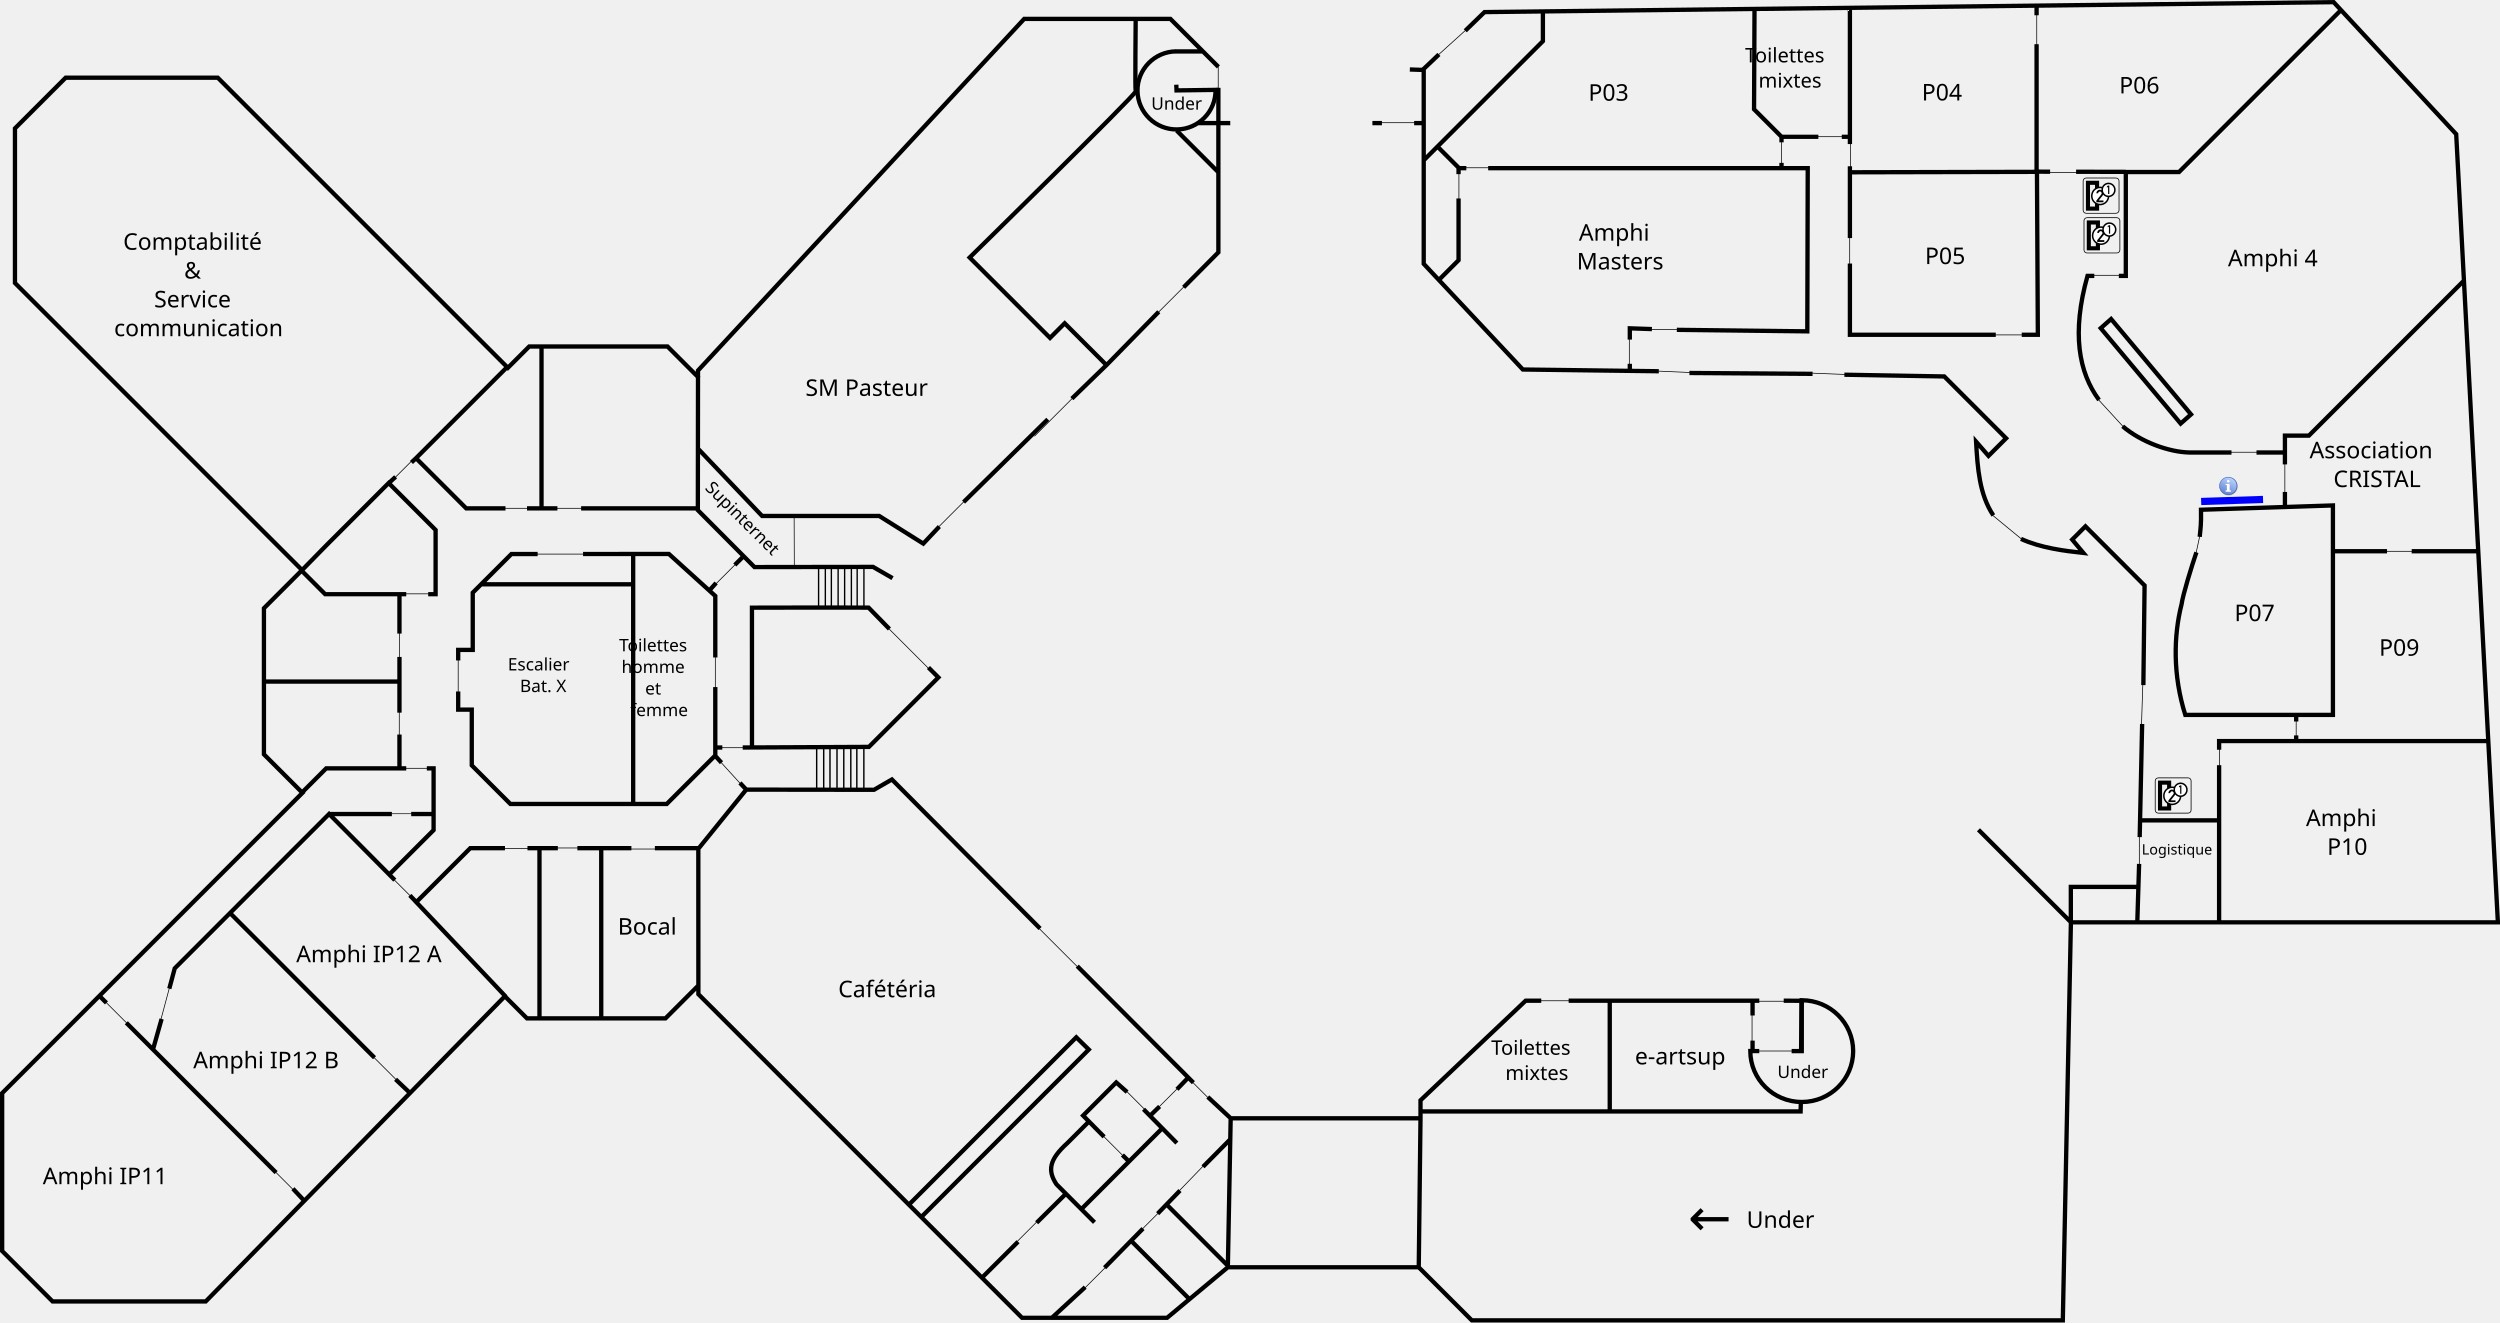
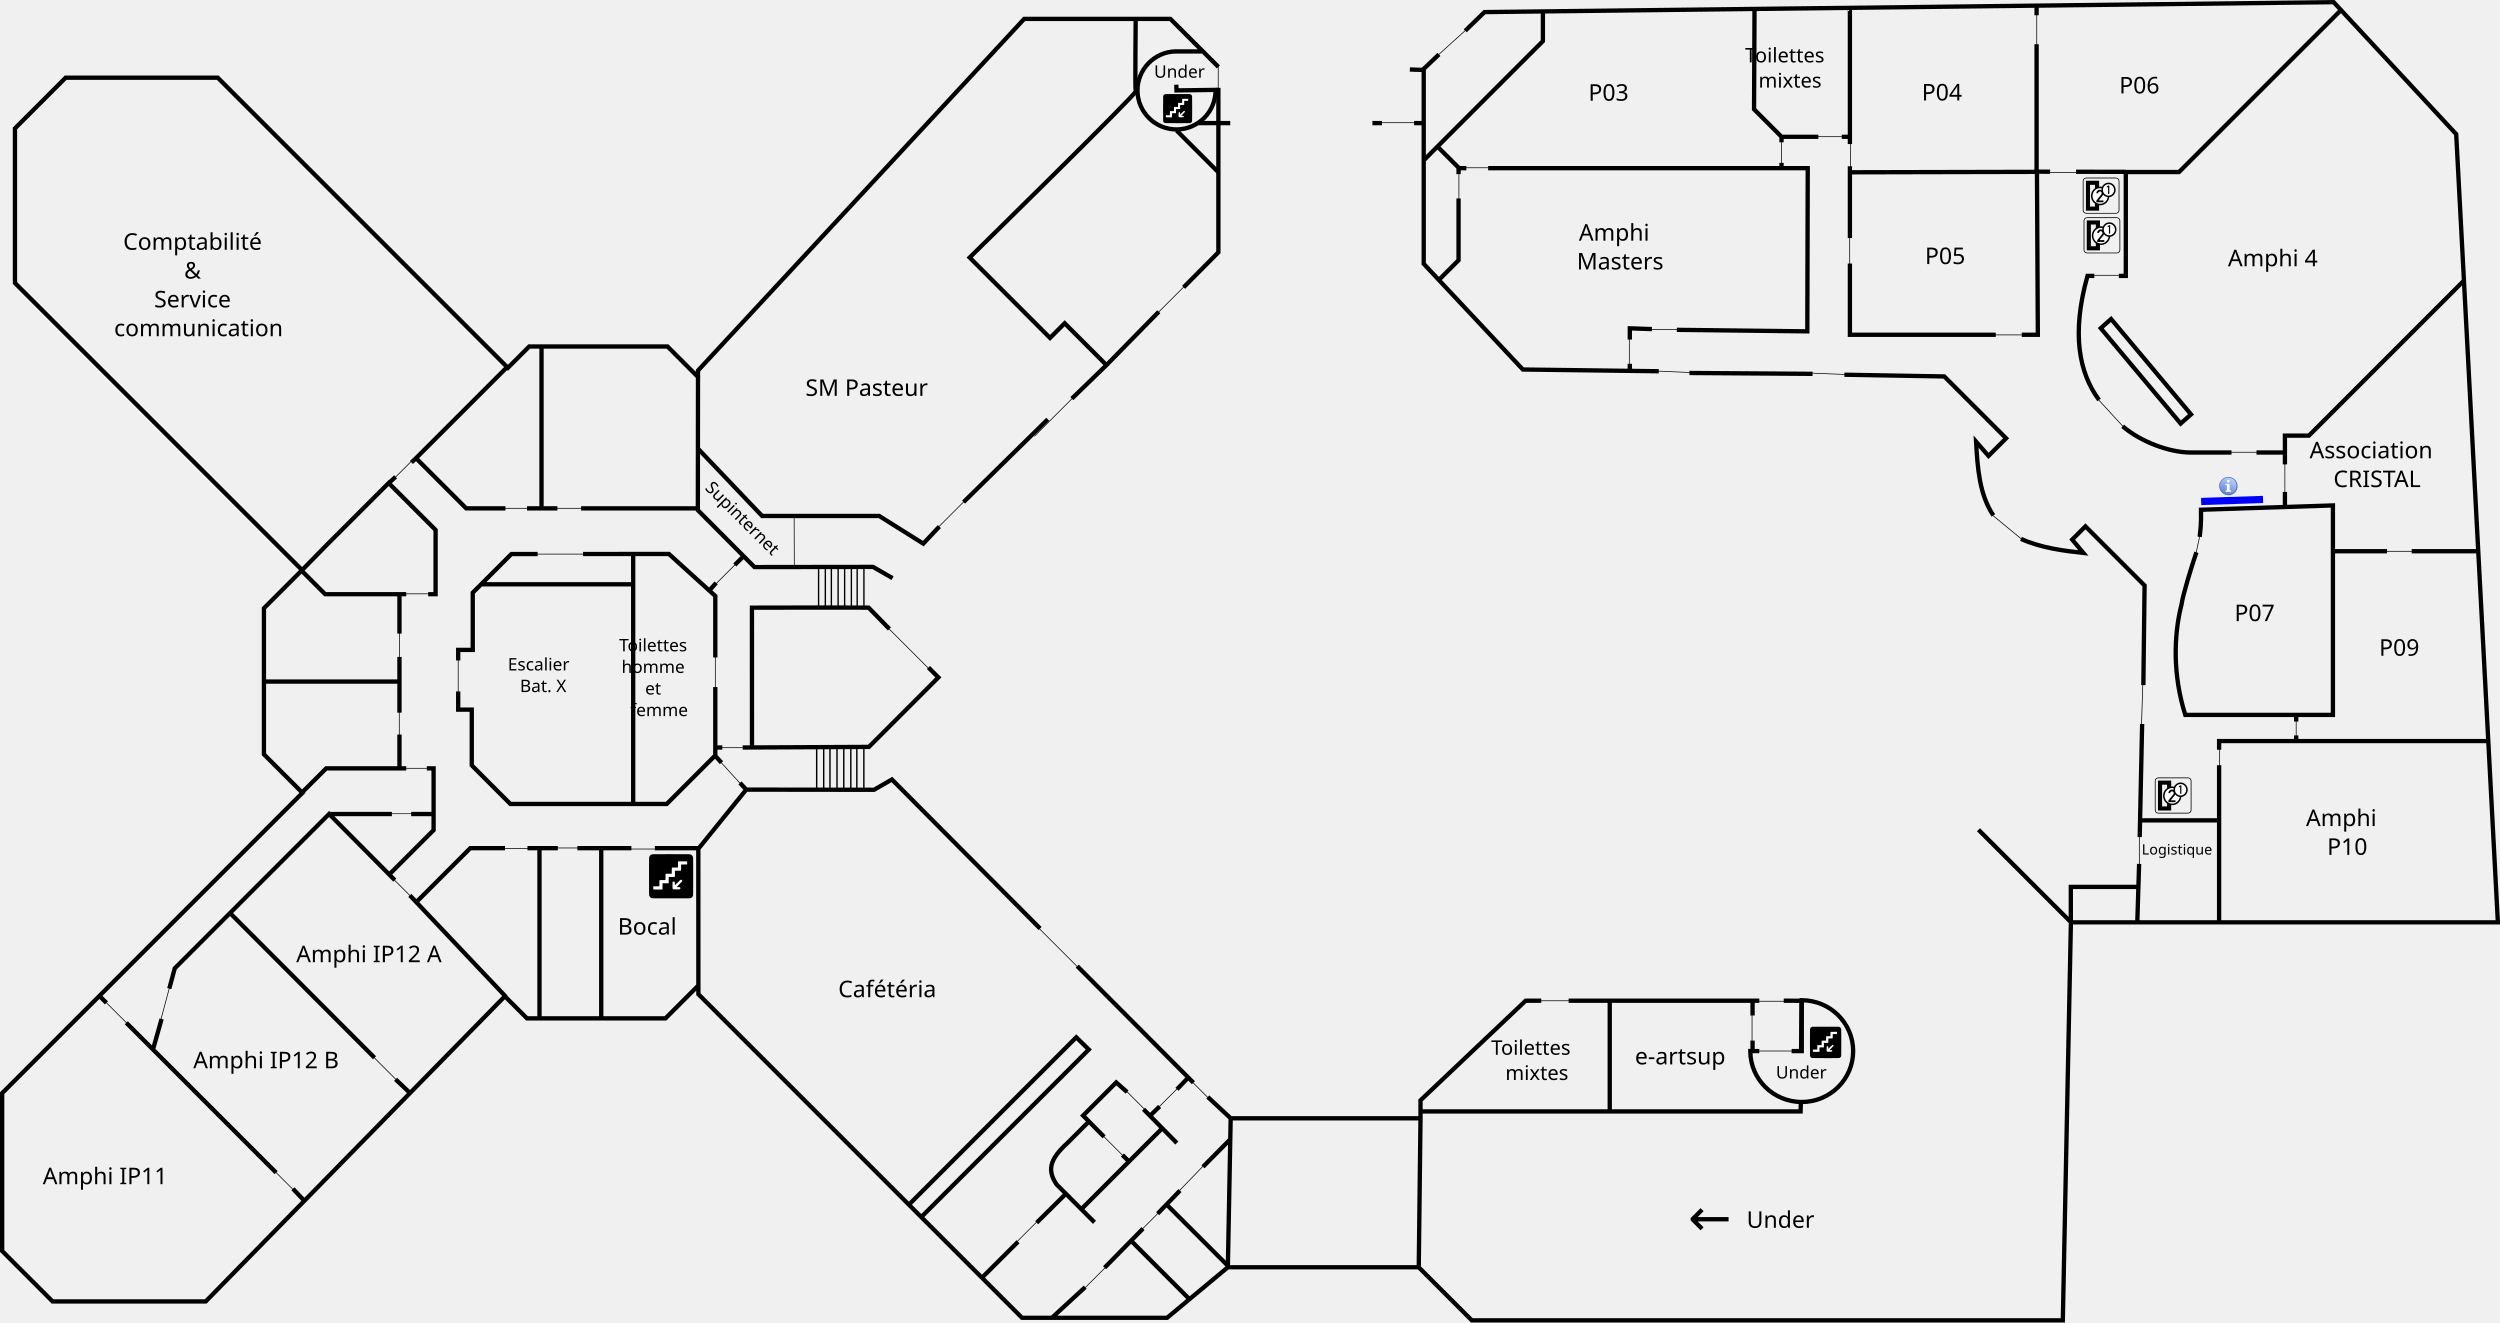
<svg xmlns="http://www.w3.org/2000/svg" xmlns:ns1="http://www.openswatchbook.org/uri/2009/osb" width="100%" height="100%" viewBox="0 0 3472.4 1836.9" id="svg2" version="1.1">
  <defs id="defs4">
    <linearGradient id="linearGradient4227" ns1:paint="solid">
      <stop style="stop-color:#000000;stop-opacity:1;" offset="0" id="stop4229" />
    </linearGradient>
    <radialGradient id="shadowGradient-00" cx="32.5" cy="29.5" fx="32.5" fy="29.5" r="26.5" gradientUnits="userSpaceOnUse">
      <stop id="stop4534-18" stop-color="#C0C0C0" offset="0.0" />
      <stop id="stop4536-32" stop-color="#C0C0C0" offset="0.88" />
      <stop id="stop4538-3" stop-opacity="0.0" stop-color="#C0C0C0" offset="1.0" />
    </radialGradient>
    <linearGradient y2="51.987" x2="22.014" y1="7.013" x1="42.986" gradientUnits="userSpaceOnUse" id="fieldGradient-6">
      <stop id="stop4524-4" stop-color="#BCD6FE" offset="0.0" />
      <stop id="stop4526-88" stop-color="#6787D3" offset="1.0" />
    </linearGradient>
    <linearGradient y2="16.249" x2="9.547" y1="42.753" x1="55.454" gradientUnits="userSpaceOnUse" id="edgeGradient-8">
      <stop id="stop4529-3" stop-color="#3057A7" offset="0.0" />
      <stop id="stop4531-5" stop-color="#5A7AC6" offset="1.0" />
    </linearGradient>
  </defs>
  <g id="layer1" transform="translate(930.3941,1196.475)">
    <g id="g4205" transform="matrix(0,-1,1,0,1083.832,527.825)">
      <g id="g4210" />
    </g>
    <path style="fill:none;stroke:#000000;stroke-width:6;stroke-miterlimit:4" d="m 1558.13,263.447 14.021,0.041 0,-70.666 c 39.448,0 71.426,31.638 71.426,70.666 0,39.028 -31.979,70.666 -71.426,70.666 -39.448,0 -71.426,-31.638 -71.426,-70.666 0,-0.027 0,-0.054 0,-0.082 l 12.434,0.02" id="path4225" />
    <path style="fill:none;stroke:#000000;stroke-width:6;stroke-linecap:butt;stroke-linejoin:miter;stroke-miterlimit:4;stroke-opacity:1;stroke-dasharray:none" d="m 1503.839,263.165 0,-14.265 m 0,-34.897 0,-20.034" id="path4233" />
    <path style="fill:none;stroke:#000000;stroke-width:6;stroke-miterlimit:4" d="m 703.411,-1078.829 0.336,7.932 54.209,-0.736 c 0.406,29.939 -23.534,54.538 -53.473,54.945 -29.939,0.406 -54.538,-23.534 -54.945,-53.473 -0.406,-29.939 23.534,-54.538 53.473,-54.945 0.021,-3e-4 0.042,-6e-4 0.063,-9e-4" id="path4281" />
    <g id="g4346" transform="matrix(0,-1,1,0,1083.832,527.825)" />
    <path style="fill:none;stroke:#000000;stroke-width:6;stroke-linecap:butt;stroke-linejoin:miter;stroke-miterlimit:4;stroke-opacity:1;stroke-dasharray:none" d="m 2258.917,-165.602 0,-9.44 m 0,-19.301 0,-9.019" id="path4350" />
    <path style="fill:none;stroke:#000000;stroke-width:6;stroke-linecap:butt;stroke-linejoin:miter;stroke-miterlimit:4;stroke-opacity:1;stroke-dasharray:none" d="m 1047.54,-1099.291 -19.718,-0.681" id="path4471" />
    <path style="fill:none;stroke:#000000;stroke-width:6;stroke-linecap:butt;stroke-linejoin:miter;stroke-miterlimit:4;stroke-opacity:1;stroke-dasharray:none" d="m 72.881,-158.217 -11.545,0" id="path4475" />
    <path style="fill:none;stroke:#000000;stroke-width:1px;stroke-linecap:butt;stroke-linejoin:miter;stroke-opacity:1" d="m 1592.177,-1006.615 37.714,0" id="path3807" />
    <path style="fill:none;stroke:#000000;stroke-width:1px;stroke-linecap:butt;stroke-linejoin:miter;stroke-opacity:1" d="m 2166.514,-568.344 40.672,0" id="path3821" />
    <text xml:space="preserve" style="font-size:32px;font-style:normal;font-weight:normal;line-height:125%;letter-spacing:0px;word-spacing:0px;fill:#000000;fill-opacity:1;stroke:none;font-family:Sans" x="233.854" y="188.642" id="text3847">
      <tspan id="tspan3849" x="233.854" y="188.642">Cafétéria</tspan>
    </text>
    <text xml:space="preserve" style="font-size:32px;font-style:normal;font-weight:normal;line-height:125%;letter-spacing:0px;word-spacing:0px;fill:#000000;fill-opacity:1;stroke:none;font-family:Sans" x="1340.767" y="-862.241" id="text3851">
      <tspan id="tspan3853" x="1340.767" y="-862.241" style="text-align:center;text-anchor:middle">Amphi</tspan>
      <tspan x="1340.767" y="-822.241" id="tspan3855" style="text-align:center;text-anchor:middle">Masters</tspan>
    </text>
    <text xml:space="preserve" style="font-size:32px;font-style:normal;font-weight:normal;line-height:125%;letter-spacing:0px;word-spacing:0px;fill:#000000;fill-opacity:1;stroke:none;font-family:Sans" x="1275.866" y="-1056.584" id="text3857">
      <tspan id="tspan3859" x="1275.866" y="-1056.584">P03</tspan>
    </text>
    <text xml:space="preserve" style="font-size:32px;font-style:normal;font-weight:normal;line-height:125%;letter-spacing:0px;word-spacing:0px;fill:#000000;fill-opacity:1;stroke:none;font-family:Sans" x="1738.896" y="-1056.967" id="text3861">
      <tspan id="tspan3863" x="1738.896" y="-1056.967">P04</tspan>
    </text>
    <text xml:space="preserve" style="font-size:32px;font-style:normal;font-weight:normal;line-height:125%;letter-spacing:0px;word-spacing:0px;fill:#000000;fill-opacity:1;stroke:none;font-family:Sans" x="1743.34" y="-829.69" id="text3865">
      <tspan id="tspan3867" x="1743.34" y="-829.69">P05</tspan>
    </text>
    <text xml:space="preserve" style="font-size:32px;font-style:normal;font-weight:normal;line-height:125%;letter-spacing:0px;word-spacing:0px;fill:#000000;fill-opacity:1;stroke:none;font-family:Sans" x="2013.109" y="-1066.717" id="text3869">
      <tspan id="tspan3871" x="2013.109" y="-1066.717">P06</tspan>
    </text>
    <text xml:space="preserve" style="font-size:32px;font-style:normal;font-weight:normal;line-height:125%;letter-spacing:0px;word-spacing:0px;fill:#000000;fill-opacity:1;stroke:none;font-family:Sans" x="2173.198" y="-333.771" id="text3873">
      <tspan id="tspan3875" x="2173.198" y="-333.771">P07</tspan>
    </text>
    <text xml:space="preserve" style="font-size:32px;font-style:normal;font-weight:normal;line-height:125%;letter-spacing:0px;word-spacing:0px;fill:#000000;fill-opacity:1;stroke:none;font-family:Sans" x="2374.097" y="-285.7" id="text3877">
      <tspan id="tspan3879" x="2374.097" y="-285.7">P09</tspan>
    </text>
    <text xml:space="preserve" style="font-size:32px;font-style:normal;font-weight:normal;line-height:125%;letter-spacing:0px;word-spacing:0px;fill:#000000;fill-opacity:1;stroke:none;font-family:Sans" x="2350.717" y="-49.143" id="text3881">
      <tspan id="tspan3883" x="2350.717" y="-49.143" style="text-align:center;text-anchor:middle">Amphi</tspan>
      <tspan x="2350.717" y="-9.143" id="tspan3885" style="text-align:center;text-anchor:middle">P10</tspan>
    </text>
    <text xml:space="preserve" style="font-size:32px;font-style:normal;font-weight:normal;line-height:125%;letter-spacing:0px;word-spacing:0px;fill:#000000;fill-opacity:1;stroke:none;font-family:Sans" x="2392.09" y="-559.924" id="text3887">
      <tspan id="tspan3889" x="2392.09" y="-559.924" style="text-align:center;text-anchor:middle">Association</tspan>
      <tspan x="2392.09" y="-519.924" id="tspan3891" style="text-align:center;text-anchor:middle">CRISTAL</tspan>
    </text>
    <text xml:space="preserve" style="font-size:28px;font-style:normal;font-weight:normal;line-height:125%;letter-spacing:0px;word-spacing:0px;fill:#000000;fill-opacity:1;stroke:none;font-family:Sans" x="1574.088" y="-1109.82" id="text3893">
      <tspan id="tspan3895" x="1574.088" y="-1109.82" style="font-size:28px;text-align:center;text-anchor:middle">Toilettes</tspan>
      <tspan x="1574.088" y="-1074.82" id="tspan3897" style="font-size:28px;text-align:center;text-anchor:middle">mixtes</tspan>
    </text>
    <text xml:space="preserve" style="font-size:32px;font-style:normal;font-weight:normal;line-height:125%;letter-spacing:0px;word-spacing:0px;fill:#000000;fill-opacity:1;stroke:none;font-family:Sans" x="1225.049" y="268.587" id="text3899">
      <tspan id="tspan3901" x="1225.049" y="268.587" style="font-size:28px;text-align:center;text-anchor:middle">Toilettes</tspan>
      <tspan x="1225.049" y="303.587" id="tspan3903" style="font-size:28px;text-align:center;text-anchor:middle">mixtes</tspan>
    </text>
    <text xml:space="preserve" style="font-size:32px;font-style:normal;font-weight:normal;line-height:125%;letter-spacing:0px;word-spacing:0px;fill:#000000;fill-opacity:1;stroke:none;font-family:Sans" x="5.902" y="-291.802" id="text3899-1">
      <tspan id="tspan3901-1" x="5.902" y="-291.802" style="font-size:24px;text-align:center;text-anchor:middle">Toilettes</tspan>
      <tspan x="5.902" y="-261.802" id="tspan3903-8" style="font-size:24px;text-align:center;text-anchor:middle">homme</tspan>
      <tspan x="5.902" y="-231.802" style="font-size:24px;text-align:center;text-anchor:middle" id="tspan3152">et</tspan>
      <tspan x="5.902" y="-201.802" style="font-size:24px;text-align:center;text-anchor:middle" id="tspan3154">femme</tspan>
    </text>
    <g id="g3933" style="stroke-width:2;stroke-miterlimit:4;stroke-dasharray:none" transform="matrix(0,-1,1,0,1083.832,527.825)" />
    <g id="g3992" transform="matrix(0,-1,1,0,1075.832,527.825)">
      <rect y="-871.902" x="627.477" height="9.761" width="59.262" id="rect3936" style="fill:none;stroke:#000000;stroke-width:2;stroke-miterlimit:4;stroke-dasharray:none" />
      <rect y="-853.426" x="627.477" height="9.761" width="59.262" id="rect3936-5" style="fill:none;stroke:#000000;stroke-width:2;stroke-miterlimit:4;stroke-dasharray:none" />
      <rect y="-834.253" x="626.78" height="9.761" width="59.262" id="rect3936-5-8" style="fill:none;stroke:#000000;stroke-width:2;stroke-miterlimit:4;stroke-dasharray:none" />
      <rect y="-816.126" x="626.432" height="9.761" width="59.262" id="rect3936-5-8-8" style="fill:none;stroke:#000000;stroke-width:2;stroke-miterlimit:4;stroke-dasharray:none" />
    </g>
    <g transform="matrix(0,-0.9608364,0.9608364,0,1044.343,249.4684)" id="g3992-6">
      <rect y="-871.902" x="627.477" height="9.761" width="59.262" id="rect3936-7" style="fill:none;stroke:#000000;stroke-width:2;stroke-miterlimit:4;stroke-dasharray:none" />
      <rect y="-853.426" x="627.477" height="9.761" width="59.262" id="rect3936-5-4" style="fill:none;stroke:#000000;stroke-width:2;stroke-miterlimit:4;stroke-dasharray:none" />
      <rect y="-834.253" x="626.78" height="9.761" width="59.262" id="rect3936-5-8-5" style="fill:none;stroke:#000000;stroke-width:2;stroke-miterlimit:4;stroke-dasharray:none" />
      <rect y="-816.126" x="626.432" height="9.761" width="59.262" id="rect3936-5-8-8-7" style="fill:none;stroke:#000000;stroke-width:2;stroke-miterlimit:4;stroke-dasharray:none" />
    </g>
    <text xml:space="preserve" style="font-size:32px;font-style:normal;font-weight:normal;line-height:125%;letter-spacing:0px;word-spacing:0px;fill:#000000;fill-opacity:1;stroke:none;font-family:Sans" x="2164.128" y="-826.685" id="text4036">
      <tspan id="tspan4038" x="2164.128" y="-826.685">Amphi 4</tspan>
    </text>
    <text xml:space="preserve" style="font-size:32px;font-style:normal;font-weight:normal;line-height:125%;letter-spacing:0px;word-spacing:0px;fill:#000000;fill-opacity:1;stroke:none;font-family:Sans" x="188.298" y="-646.591" id="text4040">
      <tspan id="tspan4042" x="188.298" y="-646.591">SM Pasteur</tspan>
    </text>
    <text xml:space="preserve" style="font-size:24px;font-style:normal;font-weight:normal;line-height:125%;letter-spacing:0px;word-spacing:0px;fill:#000000;fill-opacity:1;stroke:none;font-family:Sans" x="-331.233" y="-400.81" id="text4044" transform="matrix(0.7089485,0.7052602,-0.7052602,0.7089485,0,0)">
      <tspan id="tspan4046" x="-331.233" y="-400.81">Supinternet</tspan>
    </text>
    <text xml:space="preserve" style="font-size:32px;font-style:normal;font-weight:normal;line-height:125%;letter-spacing:0px;word-spacing:0px;fill:#000000;fill-opacity:1;stroke:none;font-family:Sans" x="1340.41" y="281.906" id="text4048">
      <tspan id="tspan4050" x="1340.41" y="281.906">e-artsup</tspan>
    </text>
    <g style="font-size:32px;font-style:normal;font-weight:normal;line-height:125%;letter-spacing:0px;word-spacing:0px;fill:#000000;fill-opacity:1;stroke:none;font-family:Sans" id="text4052" transform="matrix(0,-1,1,0,1083.832,527.825)" />
    <text xml:space="preserve" style="font-size:24px;font-style:normal;font-weight:normal;line-height:125%;letter-spacing:0px;word-spacing:0px;fill:#000000;fill-opacity:1;stroke:none;font-family:Sans" x="2044.363" y="-9.52" id="text4056">
      <tspan id="tspan4058" x="2044.363" y="-9.52" style="font-size:20px">Logistique</tspan>
    </text>
    <g id="layer1-5" transform="matrix(0.1065084,0,0,0.1065084,2061.074,-118.3103)">
      <rect rx="41.278" ry="38.939" y="21.021" x="19.202" height="460.303" width="467.824" id="rect2398" style="fill:none;stroke:#000000;stroke-width:10;stroke-miterlimit:4;stroke-opacity:1;stroke-dasharray:none" />
      <rect ry="0" rx="59.333" y="83.53" x="82.026" height="336.723" width="118.666" id="rect3170" style="fill:none;stroke:#000000;stroke-width:53.449;stroke-miterlimit:4;stroke-opacity:1;stroke-dasharray:none" />
      <path transform="matrix(2.202362,0,0,2.227341,-732.1924,-563.6541)" d="m 491.748,367.683 c 0,27.753 -22.298,50.252 -49.803,50.252 -27.505,0 -49.803,-22.498 -49.803,-50.252 0,-27.753 22.298,-50.252 49.803,-50.252 27.505,0 49.803,22.498 49.803,50.252 z" id="path3172" style="fill:#ffffff;fill-opacity:1;fill-rule:nonzero;stroke:#000000;stroke-width:9.03;stroke-miterlimit:4;stroke-opacity:1;stroke-dasharray:none" />
      <path id="text2388" d="m 191.226,337.432 0,-21.853 63.551,-79.495 c 2.453,-3.122 4.051,-5.983 4.794,-8.585 0.743,-2.601 1.115,-5.129 1.115,-7.582 -8e-5,-5.649 -2.007,-10.908 -6.021,-15.776 -4.014,-4.868 -9.477,-7.303 -16.39,-7.303 -6.318,1.4e-4 -11.725,2.1 -16.222,6.299 -4.497,4.2 -7.006,9.942 -7.526,17.226 l -23.302,0 c 0.074,-13.156 4.571,-24.25 13.491,-33.281 8.919,-9.031 19.511,-13.546 31.776,-13.546 13.528,1.7e-4 24.807,4.553 33.838,13.658 9.031,9.105 13.546,20.088 13.546,32.946 -10e-5,11.001 -3.233,20.515 -9.7,28.542 l -52.29,65.558 61.99,0 0,23.191 -92.651,0 z" style="font-size:228.338px;font-style:normal;font-variant:normal;font-weight:normal;font-stretch:normal;fill:#000000;fill-opacity:1;stroke:none;font-family:DIN 1451 Mittelschrift;-inkscape-font-specification:DIN 1451 Mittelschrift" />
      <path transform="matrix(1.359464,0,0,1.378738,-241.5892,-351.107)" d="m 496.235,382.49 c 0,33.948 -27.32,61.469 -61.02,61.469 -33.7,0 -61.02,-27.52 -61.02,-61.469 0,-33.948 27.32,-61.469 61.02,-61.469 33.7,0 61.02,27.52 61.02,61.469 z" id="path3176" style="fill:#ffffff;fill-opacity:1;fill-rule:nonzero;stroke:#000000;stroke-width:14.608;stroke-miterlimit:4;stroke-opacity:1;stroke-dasharray:none" />
      <path id="text2392" d="m 344.371,229.389 0,-93.365 -15.674,11.454 0,-16.729 15.674,-11.379 15.825,0 0,110.019 -15.825,0 z" style="font-size:154.327px;font-style:normal;font-variant:normal;font-weight:normal;font-stretch:normal;fill:#000000;fill-opacity:1;stroke:none;font-family:DIN 1451 Mittelschrift;-inkscape-font-specification:DIN 1451 Mittelschrift" />
    </g>
    <g id="layer1-5-9" transform="matrix(0.1065084,0,0,0.1065084,1960.977,-951.4782)">
      <rect rx="41.278" ry="38.939" y="21.021" x="19.202" height="460.303" width="467.824" id="rect2398-5" style="fill:none;stroke:#000000;stroke-width:10;stroke-miterlimit:4;stroke-opacity:1;stroke-dasharray:none" />
      <rect ry="0" rx="59.333" y="83.53" x="82.026" height="336.723" width="118.666" id="rect3170-4" style="fill:none;stroke:#000000;stroke-width:53.449;stroke-miterlimit:4;stroke-opacity:1;stroke-dasharray:none" />
      <path transform="matrix(2.202362,0,0,2.227341,-732.1924,-563.6541)" d="m 491.748,367.683 c 0,27.753 -22.298,50.252 -49.803,50.252 -27.505,0 -49.803,-22.498 -49.803,-50.252 0,-27.753 22.298,-50.252 49.803,-50.252 27.505,0 49.803,22.498 49.803,50.252 z" id="path3172-5" style="fill:#ffffff;fill-opacity:1;fill-rule:nonzero;stroke:#000000;stroke-width:9.03;stroke-miterlimit:4;stroke-opacity:1;stroke-dasharray:none" />
      <path id="text2388-3" d="m 191.226,337.432 0,-21.853 63.551,-79.495 c 2.453,-3.122 4.051,-5.983 4.794,-8.585 0.743,-2.601 1.115,-5.129 1.115,-7.582 -8e-5,-5.649 -2.007,-10.908 -6.021,-15.776 -4.014,-4.868 -9.477,-7.303 -16.39,-7.303 -6.318,1.4e-4 -11.725,2.1 -16.222,6.299 -4.497,4.2 -7.006,9.942 -7.526,17.226 l -23.302,0 c 0.074,-13.156 4.571,-24.25 13.491,-33.281 8.919,-9.031 19.511,-13.546 31.776,-13.546 13.528,1.7e-4 24.807,4.553 33.838,13.658 9.031,9.105 13.546,20.088 13.546,32.946 -10e-5,11.001 -3.233,20.515 -9.7,28.542 l -52.29,65.558 61.99,0 0,23.191 -92.651,0 z" style="font-size:228.338px;font-style:normal;font-variant:normal;font-weight:normal;font-stretch:normal;fill:#000000;fill-opacity:1;stroke:none;font-family:DIN 1451 Mittelschrift;-inkscape-font-specification:DIN 1451 Mittelschrift" />
      <path transform="matrix(1.359464,0,0,1.378738,-241.5892,-351.107)" d="m 496.235,382.49 c 0,33.948 -27.32,61.469 -61.02,61.469 -33.7,0 -61.02,-27.52 -61.02,-61.469 0,-33.948 27.32,-61.469 61.02,-61.469 33.7,0 61.02,27.52 61.02,61.469 z" id="path3176-0" style="fill:#ffffff;fill-opacity:1;fill-rule:nonzero;stroke:#000000;stroke-width:14.608;stroke-miterlimit:4;stroke-opacity:1;stroke-dasharray:none" />
      <path id="text2392-4" d="m 344.371,229.389 0,-93.365 -15.674,11.454 0,-16.729 15.674,-11.379 15.825,0 0,110.019 -15.825,0 z" style="font-size:154.327px;font-style:normal;font-variant:normal;font-weight:normal;font-stretch:normal;fill:#000000;fill-opacity:1;stroke:none;font-family:DIN 1451 Mittelschrift;-inkscape-font-specification:DIN 1451 Mittelschrift" />
    </g>
    <path id="path3613" style="font-size:32px;font-style:normal;font-weight:normal;text-align:center;line-height:125%;letter-spacing:0px;word-spacing:0px;text-anchor:middle;fill:#000000;fill-opacity:1;stroke:none;display:inline;font-family:Sans" d="m 1417.807,498.586 0,-3.164 13.816,-13.816 4.219,4.219 -8.191,8.191 42.855,0 0,5.976 -42.855,0 8.191,8.191 -4.219,4.219 -13.816,-13.816" />
    <path style="fill:#0000ff;stroke:#0000ff;stroke-width:10;stroke-linecap:butt;stroke-linejoin:miter;stroke-miterlimit:4;stroke-opacity:1;stroke-dasharray:none" d="m 2126.933,-499.926 85.955,-2.843" id="path4193" />
    <g style="display:inline" id="g4561-9" transform="matrix(0.4706153,0,0,0.4706153,2150,-536.0707)">
      <circle transform="matrix(1.0648,0,0,1.064822,-2.1,1.0864)" cx="32.5" cy="29.5" r="26.5" id="shadow-6" style="fill:url(#shadowGradient-00)" d="M 59,29.5 C 59,44.136 47.136,56 32.5,56 17.864,56 6,44.136 6,29.5 6,14.864 17.864,3 32.5,3 47.136,3 59,14.864 59,29.5 z" />
      <circle cy="31" cx="31" r="25.8" id="field-1" style="fill:url(#fieldGradient-6);stroke:url(#edgeGradient-8);stroke-width:2" d="M 56.8,31 C 56.8,45.249 45.249,56.8 31,56.8 16.751,56.8 5.2,45.249 5.2,31 5.2,16.751 16.751,5.2 31,5.2 45.249,5.2 56.8,16.751 56.8,31 z" />
      <g id="info-30" style="fill:#ffffff">
        <polygon id="polygon4543-4" points="23,48 23,44 27,44 27,28 23,28 23,25 23,25 35,25 35,44 39,44 39,48 " />
        <circle id="circle4545-8" cy="17" cx="31" r="4" d="m 35,17 c 0,2.209 -1.791,4 -4,4 -2.209,0 -4,-1.791 -4,-4 0,-2.209 1.791,-4 4,-4 2.209,0 4,1.791 4,4 z" />
      </g>
    </g>
    <text xml:space="preserve" style="font-size:32px;font-style:normal;font-weight:normal;line-height:125%;letter-spacing:0px;word-spacing:0px;fill:#000000;fill-opacity:1;stroke:none;font-family:Sans" x="-72.292" y="101.664" id="text3847-2">
      <tspan id="tspan3849-6" x="-72.292" y="101.664">Bocal</tspan>
    </text>
    <text xml:space="preserve" style="font-size:32px;font-style:normal;font-weight:normal;line-height:125%;letter-spacing:0px;word-spacing:0px;fill:#000000;fill-opacity:1;stroke:none;font-family:Sans" x="-870.996" y="448.345" id="text3847-3">
      <tspan id="tspan3849-7" x="-870.996" y="448.345">Amphi IP11</tspan>
    </text>
    <text xml:space="preserve" style="font-size:32px;font-style:normal;font-weight:normal;line-height:125%;letter-spacing:0px;word-spacing:0px;fill:#000000;fill-opacity:1;stroke:none;font-family:Sans" x="-662.005" y="287.315" id="text3847-8">
      <tspan id="tspan3849-65" x="-662.005" y="287.315">Amphi IP12 B</tspan>
    </text>
    <text xml:space="preserve" style="font-size:32px;font-style:normal;font-weight:normal;line-height:125%;letter-spacing:0px;word-spacing:0px;fill:#000000;fill-opacity:1;stroke:none;font-family:Sans" x="-633.845" y="-849.544" id="text3847-9">
      <tspan id="tspan3849-61" x="-633.845" y="-849.544" style="text-align:center;text-anchor:middle">Comptabilité</tspan>
      <tspan x="-633.845" y="-809.544" id="tspan3145" style="text-align:center;text-anchor:middle">&amp;</tspan>
      <tspan x="-633.845" y="-769.544" id="tspan3147" style="text-align:center;text-anchor:middle">Service</tspan>
      <tspan x="-633.845" y="-729.544" id="tspan3149" style="text-align:center;text-anchor:middle">communication</tspan>
    </text>
    <text xml:space="preserve" style="font-size:32px;font-style:normal;font-weight:normal;line-height:125%;letter-spacing:0px;word-spacing:0px;fill:#000000;fill-opacity:1;stroke:none;font-family:Sans" x="-518.964" y="139.977" id="text3141">
      <tspan id="tspan3143" x="-518.964" y="139.977">Amphi IP12 A</tspan>
    </text>
-     <text xml:space="preserve" style="font-size:24px;font-style:normal;font-weight:normal;line-height:125%;letter-spacing:0px;word-spacing:0px;fill:#000000;fill-opacity:1;stroke:none;font-family:Sans" x="668.612" y="-1044.164" id="text3925">
-       <tspan id="tspan3927" x="668.612" y="-1044.164">Under</tspan>
+     <text xml:space="preserve" style="font-size:24px;font-style:normal;font-weight:normal;line-height:125%;letter-spacing:0px;word-spacing:0px;fill:#000000;fill-opacity:1;stroke:none;font-family:Sans" x="672.555" y="-1088.533" id="text3925">
+       <tspan id="tspan3927" x="672.555" y="-1088.533">Under</tspan>
    </text>
-     <text xml:space="preserve" style="font-size:24px;font-style:normal;font-weight:normal;line-height:125%;letter-spacing:0px;word-spacing:0px;fill:#000000;fill-opacity:1;stroke:none;font-family:Sans" x="1538.353" y="300.817" id="text3925-8">
-       <tspan id="tspan3927-9" x="1538.353" y="300.817">Under</tspan>
+     <text xml:space="preserve" style="font-size:24px;font-style:normal;font-weight:normal;line-height:125%;letter-spacing:0px;word-spacing:0px;fill:#000000;fill-opacity:1;stroke:none;font-family:Sans" x="1536.262" y="301.514" id="text3925-8">
+       <tspan id="tspan3927-9" x="1536.262" y="301.514">Under</tspan>
    </text>
    <path style="fill:none;stroke:#000000;stroke-width:1px;stroke-linecap:butt;stroke-linejoin:miter;stroke-opacity:1" d="m 1561.489,263.328 -51.271,0" id="path3951" />
    <text xml:space="preserve" style="font-size:32px;font-style:normal;font-weight:normal;line-height:125%;letter-spacing:0px;word-spacing:0px;fill:#000000;fill-opacity:1;stroke:none;font-family:Sans" x="1495.623" y="508.934" id="text3189">
      <tspan id="tspan3191" x="1495.623" y="508.934">Under</tspan>
    </text>
    <path id="path3209" transform="translate(-930.3941,-1196.475)" style="fill:none;stroke:#000000;stroke-width:1px;stroke-linecap:butt;stroke-linejoin:miter;stroke-opacity:1" d="m 3314.391,765.75 36.974,0 m -2799.478,735.493 -33.814,-33.814 m 29.602,-803.056 25.143,-25.142 m -11.092,427.918 32.784,0 m -52.504,63.103 30.566,0 m -17.994,-107.472 0,-36.481 m 0.246,-71.854 0,-36.974 m 7.148,-52.627 35.002,0 m 39.439,139.024 0,-48.806 m 135.08,-209.029 37.96,0 m -111.416,0 35.002,0 m 8.874,63.596 69.019,0 m 62.61,409.677 39.932,0 m -142.228,-1.479 34.017,0 m -107.719,0.493 37.961,0 m -165.161,66.544 -25.186,-25.186 m -137.261,433.395 -26.406,-26.406 M 223.14,1417.418 235.816,1370.111 m -58.865,51.839 -30.764,-30.764 m 846.874,-578.923 29.333,-29.333 m 6.462,306.049 -28.759,-31.548 m 290.731,-127.936 -57.867,-57.867 m 1816.896,-101.617 5.752,-26.494 M 1996.74,77.172 2036.829,40.918 m 912.921,552.457 -35.742,-38.946 m -105.556,194.842 -41.309,-33.988 m 207.256,293.193 1.972,-60.638 m -4.93,254.877 0,-44.369 m 111.183,-93.593 0,-26.842 m 106.671,-14.641 0,-23.705 m -15.727,-314.246 0,-42.644 m -404.501,-177.477 41.904,0 m 95.887,-82.823 38.453,0 m -100.571,-142.968 41.411,0 m -57.187,-174.52 0,-45.355 m -258.821,215.931 0,-38.7 m -95.641,31.552 0,-33.77 m 94.655,174.027 0,-40.918 m -54.476,190.542 49.546,1.972 m -263.163,-4.805 48.107,2.092 m -56.473,-59.959 39.043,0 m -68.674,50.547 0,-38.694 m -236.695,-191.733 0,-37.221 m 7.395,-7.395 36.974,0 m -153.074,-62.61 49.299,0 m -274.904,-43.365 0,-35.906 m -83.995,343.515 37.591,-37.591 m -208.906,208.906 54.599,-54.599 m -188.693,181.545 37.221,-37.221 m -236.857,22.678 0.246,68.526 m -104.294,251.673 36.974,0 m -42.397,-79.865 0,-48.806 m 1143.743,480.175 45.355,0 m 258.899,0.64 39.74,0 m -47.758,58.565 0,-41.832 m -934.662,-62.235 -57.434,-57.434" />
    <g id="layer1-5-9-7" transform="matrix(0.1065084,0,0,0.1065084,1962.15,-896.3642)">
      <rect rx="41.278" ry="38.939" y="21.021" x="19.202" height="460.303" width="467.824" id="rect2398-5-7" style="fill:none;stroke:#000000;stroke-width:10;stroke-miterlimit:4;stroke-opacity:1;stroke-dasharray:none" />
      <rect ry="0" rx="59.333" y="83.53" x="82.026" height="336.723" width="118.666" id="rect3170-4-3" style="fill:none;stroke:#000000;stroke-width:53.449;stroke-miterlimit:4;stroke-opacity:1;stroke-dasharray:none" />
      <path transform="matrix(2.202362,0,0,2.227341,-732.1924,-563.6541)" d="m 491.748,367.683 c 0,27.753 -22.298,50.252 -49.803,50.252 -27.505,0 -49.803,-22.498 -49.803,-50.252 0,-27.753 22.298,-50.252 49.803,-50.252 27.505,0 49.803,22.498 49.803,50.252 z" id="path3172-5-8" style="fill:#ffffff;fill-opacity:1;fill-rule:nonzero;stroke:#000000;stroke-width:9.03;stroke-miterlimit:4;stroke-opacity:1;stroke-dasharray:none" />
      <path id="text2388-3-6" d="m 191.226,337.432 0,-21.853 63.551,-79.495 c 2.453,-3.122 4.051,-5.983 4.794,-8.585 0.743,-2.601 1.115,-5.129 1.115,-7.582 -8e-5,-5.649 -2.007,-10.908 -6.021,-15.776 -4.014,-4.868 -9.477,-7.303 -16.39,-7.303 -6.318,1.4e-4 -11.725,2.1 -16.222,6.299 -4.497,4.2 -7.006,9.942 -7.526,17.226 l -23.302,0 c 0.074,-13.156 4.571,-24.25 13.491,-33.281 8.919,-9.031 19.511,-13.546 31.776,-13.546 13.528,1.7e-4 24.807,4.553 33.838,13.658 9.031,9.105 13.546,20.088 13.546,32.946 -10e-5,11.001 -3.233,20.515 -9.7,28.542 l -52.29,65.558 61.99,0 0,23.191 -92.651,0 z" style="font-size:228.338px;font-style:normal;font-variant:normal;font-weight:normal;font-stretch:normal;fill:#000000;fill-opacity:1;stroke:none;font-family:DIN 1451 Mittelschrift;-inkscape-font-specification:DIN 1451 Mittelschrift" />
      <path transform="matrix(1.359464,0,0,1.378738,-241.5892,-351.107)" d="m 496.235,382.49 c 0,33.948 -27.32,61.469 -61.02,61.469 -33.7,0 -61.02,-27.52 -61.02,-61.469 0,-33.948 27.32,-61.469 61.02,-61.469 33.7,0 61.02,27.52 61.02,61.469 z" id="path3176-0-5" style="fill:#ffffff;fill-opacity:1;fill-rule:nonzero;stroke:#000000;stroke-width:14.608;stroke-miterlimit:4;stroke-opacity:1;stroke-dasharray:none" />
      <path id="text2392-4-8" d="m 344.371,229.389 0,-93.365 -15.674,11.454 0,-16.729 15.674,-11.379 15.825,0 0,110.019 -15.825,0 z" style="font-size:154.327px;font-style:normal;font-variant:normal;font-weight:normal;font-stretch:normal;fill:#000000;fill-opacity:1;stroke:none;font-family:DIN 1451 Mittelschrift;-inkscape-font-specification:DIN 1451 Mittelschrift" />
    </g>
    <text xml:space="preserve" style="font-size:24px;font-style:normal;font-weight:normal;text-align:center;line-height:125%;letter-spacing:0px;word-spacing:0px;text-anchor:middle;fill:#000000;fill-opacity:1;stroke:none;font-family:Sans" x="-160.391" y="-265.234" id="text3546">
      <tspan id="tspan3548" x="-160.391" y="-265.234">Escalier</tspan>
      <tspan x="-160.391" y="-235.234" id="tspan3550">Bat. X</tspan>
    </text>
    <path id="path4118" transform="translate(-930.3941,-1196.475)" style="fill:none;stroke:#000000;stroke-width:6;stroke-linecap:butt;stroke-linejoin:miter;stroke-miterlimit:4;stroke-opacity:1;stroke-dasharray:none" d="m 1619.974,1672.61 86.274,86.274 m -136.066,-36.358 82.083,82.083 m -191.651,26.129 46.638,-42.932 m 26.928,-27.005 c 7.68,-7.718 32.577,-33.01 53.413,-54.331 m 20.318,-20.733 c 8.516,-8.771 24.162,-25.012 31.034,-32.085 m 32.016,-33.036 c 22.963,-23.155 38.245,-38.592 38.245,-38.592 m -112.276,-31.845 13.704,-13.356 m 24.162,-23.814 16.951,-17.648 m -83.402,118.088 -9.369,-9.194 m -25.404,-25.23 -29.195,-29.544 46.015,-46.015 15.12,13.377 m 22.79,23.835 46.276,46.974 m -132.816,92.03 113.643,-113.643 m -95.167,131.77 -52.813,-52.813 c -12.346,-18.715 -10.786,-33.923 15.164,-57.344 l 28.585,-28.585 m -148.154,216.48 50.983,-50.808 m 25.884,-26.406 39.217,-38.869 m -216.919,14.009 232.693,-232.693 17.414,17.002 -234.172,234.172 M 569.087,1517.752 549.424,1499.134 M 520.189,1469.143 320.126,1268.791 m 559.333,-457.259 -211.987,0 m 302.32,366.574 -60.202,0 m -32.595,0 -75.049,0 m -27.143,0 -42.18,0 m -31.239,0 -48.248,0 -74.949,74.949 124.45,131.422 m 265.632,-678.373 -161.119,0 m -32.941,0 -42.217,0 m -29.892,0 -54.542,0 -69.72,-69.72 127.238,-127.239 m 174.382,608.042 0,-348.053 M 212.532,1457.691 175.435,1420.593 m -27.613,-27.612 -9.485,-9.485 m 613.801,-677.393 0,-223.103 m -2.829,931.955 0,-235.65 m 85.781,236.637 0,-236.637 m -295.026,-508.369 9.433,-8.632 m 22.005,-19.971 6.295,-5.926 m 16.949,188.917 10.284,0 0,-89.241 -65.188,-65.188 -86.104,86.104 -34.86,35.557 32.768,32.768 112.597,0 m -198.353,121.312 189.638,0 m -0.697,120.615 0,-47.061 m 0,-30.328 0,-77.389 m 0,-32.42 0,-55.427 m -97.695,306.07 87.15,0 m 26.842,0 31.025,0 m -182.578,-29.98 33.465,-33.465 111.203,0 m 28.585,0 9.412,0 0,85.755 -60.656,60.656 m -119.221,453.875 -15.49,-16.476 m -23.411,-22.363 -170.956,-171.017 11.962,-42.406 m 10.687,-42.119 7.55,-28.175 214.401,-214.401 91.266,91.882 m 20.883,21.191 9.03,9.338 m 392.772,114.752 -46.712,46.712 -192.426,0 -30.677,-30.677 -415.529,423.896 -212.645,0 L 3,1737.606 l 0,-219.268 417.098,-417.098 -53.51,-53.51 0,-202.884 52.987,-52.987 -398.797,-398.797 0,-214.737 70.417,-70.417 211.251,0 402.98,402.98 29.631,-29.631 192.078,0 43.749,43.749 m 14.782,294.653 8.997,-9.983 m 25.944,-24.958 11.647,-11.647 m 600.831,-701.613 39.169,0 m 19.924,167.724 -57.929,-57.929 m -97.506,325.726 -57.953,-57.953 -20.329,20.329 -111.659,-111.659 c 0,0 231.55,-227.051 230.6,-230.6 -0.951,-3.549 0,-98.915 0,-98.915 m 419.187,175.406 146.429,-146.429 0,-41.428 m -116.429,217.857 -30,-30 -18.571,18.571 m 497.19,11.429 -408.215,0 m -30.321,0 -10.797,0 0,8.297 m 0,33.785 0,85.775 -26.429,26.428 m 264.286,117.402 0,9.741 m 210.714,-325.141 0,7.802 m 0,28.521 0,7.387 36.429,0 -0.607,226.646 -181.215,-2.097 m -34.626,-1.048 -30.682,-1.049 -0.013,15.695 m 305.714,-281.716 -11.288,0 m -32.529,0 -51.112,0 -38.214,-38.214 0.644,-138.929 m 132.5,226.429 259.286,-0.607 0,-177.345 m 0,-40.184 0,-11.864 m 124.215,229.412 -69.357,-0.152 m -36.073,-0.076 -18.265,-0.076 1.214,226.605 -22.345,0 m -36.076,0 -202.599,0 0,-99.018 m 0,-35.349 0,-99.714 m 0,-30.85 0,-188.641 m 682.857,1.786 -225.714,225.714 -73.929,0 0,144.286 -9.656,0 m -34.115,0 -9.443,0 c -11.111,39.607 -14.167,73.115 -10.913,101.505 3.254,28.39 12.817,51.662 26.945,70.795 m 32.788,36.556 c 25.373,21.704 64.38,35.924 92.787,36.413 l 58.389,0 m 34.722,0 38.496,0 m 1.005,74.538 0,-19.776 m 0,-38.227 0,-39.981 33.335,0 215.162,-215.162 m -181.827,375.777 75.157,0 m 34.239,0 92.634,0 m -391.658,1.481 c -6.451,19.026 -18.704,58.54 -20.61,72.188 -11.092,43.647 -12.203,98.58 5.176,153.615 l 205.061,0 0,-290.924 -183.23,6.007 c 0.352,20.774 -0.545,24.464 -1.803,37.626 m 26.439,393.763 -111.117,0 m 111.622,141.926 0,-218.56 m 0,-21.44 0,-12.034 373.251,0 m -579.196,250.77 0,-48.235 93.313,0 m -93.74,49.235 593.571,0 -57.89,-1094.743 L 3241.345,3 2061.945,16.8 2035.161,42.727 m -36.564,32.89 -21.116,20.07 0,270.756 137.679,146.786 188.818,2.411 m 42.57,2.411 171.023,1.205 m 44.193,1.206 138.754,2.411 85.893,85.893 -24.464,24.464 -17.28,-19.855 c 2.092,36.782 4.515,73.27 23.973,102.51 m 38.452,32.605 c 27.411,12.575 60.241,16.672 86.669,19.558 l -15.564,-18.568 18.393,-18.393 82.143,82.143 -1.695,138.347 m -1.695,53.996 -3.39,157.146 m -0.816,37.217 -2.532,81.415 m -732.64,262.416 265,0 0.335,-13.338 m 0.335,-69.463 0.67,-70.949 c -8.262,-0.017 -16.523,-0.045 -24.785,-0.075 m -504.167,153.796 262.523,0 0,-152.292 m -265.288,368.782 2.431,-206.955 m -476.75,-211.347 161.298,161.867 m 20.001,19.852 31.853,29.613 263.598,0 0,-24.925 146.048,-138.391 21.663,0 m 38.047,0 264.823,0 M 1692.276,121.962 l 0,49.368 0,179.162 -24.129,24.281 -24.129,24.281 m -34.528,33.973 -72.488,73.953 -48.224,46.707 m -33.445,28.723 -116.959,114.987 m -33.66,33.964 -22.303,23.686 -61.226,-38.384 -162.643,0 -88.895,-93.332 m 270.08,179.71 -27.075,-15.632 c -54.907,0.083 -109.813,0.157 -164.719,0.232 l -78.655,-79.055 0.234,-193.945 453.053,-488.409 203.041,0 66.67,66.67 m -402.694,834.237 13.786,13.786 -96.469,96.47 c -58.438,0.385 -116.877,0.611 -175.316,0.862 m 413.028,251.401 -205.795,-207.008 -24.845,14.345 c -59.153,-0.099 -118.305,-0.176 -177.458,-0.256 l -8.743,-9.36 m -25.65,-28.01 -8.946,-9.831 m 712.258,710.648 3.926,-206.903 m -672.952,-456.457 -66.471,82.146 0.085,201.875 449.518,449.518 201.525,0 84.348,-70.185 265.144,0 73.762,73.762 820.846,0 11.25,-553.036 -128.393,-128.393 m -1083.302,-981.561 27.892,0 16.162,0 m 197.433,0 13.252,0 m 44.71,0 13.405,0 m -984.064,783.35 0,94.962 -67.428,67.428 -217.163,0 -53.655,-53.655 0,-77.36 -18.854,0 0,-25.273 m 0,-43.052 0,-14.641 20.219,0 0,-79.48 53.684,-53.684 36.44,-0.041 m 63.082,-0.021 119.283,-0.021 64.391,58.324 0,85.442 m 50.958,124.331 -0.031,-193.537 c 53.988,-0.219 107.975,-0.149 161.963,-0.072 l 28.966,29.663 m 1793.471,-285.291 -111,-132.49 14.403,-12.74 111,132.49 z" />
    <path style="fill:none;stroke:#000000;stroke-width:1px;stroke-linecap:butt;stroke-linejoin:miter;stroke-opacity:1" d="m 1506.294,1789.491 30.328,-30.328" id="path4122" transform="translate(-930.3941,-1196.475)" />
    <path style="fill:none;stroke:#000000;stroke-width:1px;stroke-linecap:butt;stroke-linejoin:miter;stroke-opacity:1" d="m 1586.123,1707.57 23.705,-23.705" id="path4124" transform="translate(-930.3941,-1196.475)" />
    <path style="fill:none;stroke:#000000;stroke-width:1px;stroke-linecap:butt;stroke-linejoin:miter;stroke-opacity:1" d="m 1637.367,1654.583 34.589,-35.821" id="path4126" transform="translate(-930.3941,-1196.475)" />
    <path style="fill:none;stroke:#000000;stroke-width:1px;stroke-linecap:butt;stroke-linejoin:miter;stroke-opacity:1" d="m 1411.127,1726.046 30.851,-30.851" id="path4128" transform="translate(-930.3941,-1196.475)" />
    <path style="fill:none;stroke:#000000;stroke-width:1px;stroke-linecap:butt;stroke-linejoin:miter;stroke-opacity:1" d="m 1531.742,1577.194 29.108,29.108" id="path4130" transform="translate(-930.3941,-1196.475)" />
    <path style="fill:none;stroke:#000000;stroke-width:1px;stroke-linecap:butt;stroke-linejoin:miter;stroke-opacity:1" d="m 1564.51,1515.492 25.971,25.971" id="path4132" transform="translate(-930.3941,-1196.475)" />
    <path style="fill:none;stroke:#000000;stroke-width:1px;stroke-linecap:butt;stroke-linejoin:miter;stroke-opacity:1" d="m 1609.131,1538.151 28.236,-28.236" id="path4134" transform="translate(-930.3941,-1196.475)" />
    <path style="fill:none;stroke:#000000;stroke-width:1px;stroke-linecap:butt;stroke-linejoin:miter;stroke-opacity:1" d="m 1655.146,1501.897 24.227,24.228" id="path4136" transform="translate(-930.3941,-1196.475)" />
+     <g id="g1316" transform="matrix(0.07064453,0,0,0.07064453,683.4306,-1067.341)">
+       <path id="path1312" d="M 62.404,310.337 465.347,42.548 578.961,151.489 564.703,480.903 54.047,504.374 62.404,310.337 z" style="fill:#fdfdfd" />
+       <path id="path1310" d="M 62.038,591.978 C 42.403,586.834 30.523,574.941 25.103,555 c -1.666,-6.129 -1.767,-20.158 -1.767,-246 0,-226.296 0.098,-239.882 1.779,-246.435 5.475,-21.349 18.693,-34.472 39.823,-39.537 8.294,-1.988 11.311,-2.013 244.898,-2.003 261.243,0.011 243.635,-0.428 257.576,6.431 12.851,6.323 21.678,17.977 26.164,34.545 1.657,6.12 1.76,20.527 1.76,246.5 0,224.554 -0.112,240.434 -1.736,246.75 -3.941,15.328 -12.711,26.759 -25.046,32.646 -13.542,6.463 3.246,6.073 -259.718,6.032 C 76.286,593.891 69.125,593.834 62.038,591.978 z M 197.837,439 l 0.5,-40.5 39.739,-0.261 39.739,-0.261 0.261,-40.239 0.261,-40.239 39.448,-0.262 c 30.032,-0.199 39.636,-0.557 40.235,-1.5 0.433,-0.681 0.793,-18.901 0.802,-40.488 l 0.015,-39.25 38.878,0 c 31.248,0 39.095,-0.263 39.988,-1.338 0.762,-0.918 1.193,-13.558 1.372,-40.25 l 0.262,-38.912 39,-0.5 39,-0.5 0,-20 0,-20 -58.5,-0.261 c -54.109,-0.241 -58.594,-0.133 -59.75,1.441 -0.949,1.292 -1.25,10.938 -1.25,40.011 l 0,38.309 -38.941,0 c -30.055,0 -39.126,0.285 -39.75,1.25 -0.445,0.688 -1.034,18.8 -1.309,40.25 l -0.5,39 -39.75,0.261 c -21.863,0.144 -39.85,0.369 -39.972,0.5 -0.122,0.131 -0.459,18.464 -0.75,40.739 l -0.528,40.5 -39,0.5 -39,0.5 -0.5,40 -0.5,40 -39.5,0.5 -39.5,0.5 -0.272,19.471 c -0.15,10.709 -0.05,20.05 0.222,20.758 0.397,1.034 12.167,1.237 59.772,1.029 l 59.278,-0.258 0.5,-40.5 z m 224.717,37.33 c 9.819,-4.66 10.486,-20.578 1.101,-26.3 -3.017,-1.84 -5.011,-2.023 -22.009,-2.027 -12.577,-0.003 -18.915,-0.366 -19.375,-1.11 -0.399,-0.646 13.899,-15.733 34.355,-36.25 39.181,-39.298 39.155,-39.263 35.787,-48.082 -3.015,-7.895 -9.847,-11.657 -18.327,-10.092 -3.257,0.601 -8.357,5.284 -38.781,35.611 C 376.038,407.286 359.725,423 359.055,423 c -0.913,0 -1.219,-4.521 -1.219,-18.032 0,-20.126 -0.677,-23.177 -5.978,-26.952 -7.017,-4.996 -18.243,-2.898 -22.544,4.213 -1.881,3.111 -1.978,5.184 -1.978,42.271 0,21.45 0.337,40.203 0.75,41.673 1.042,3.717 5.562,8.836 9.201,10.42 2.36,1.028 11.949,1.337 42.398,1.367 34.738,0.035 39.761,-0.157 42.868,-1.631 z" style="fill:#000000" />
+     </g>
+     <g id="g1316-4" transform="matrix(0.07614741,0,0,0.07614741,1581.757,227.982)">
+       <path id="path1312-0" d="M 62.404,310.337 465.347,42.548 578.961,151.489 564.703,480.903 54.047,504.374 62.404,310.337 z" style="fill:#fdfdfd" />
+       <path id="path1310-4" d="M 62.038,591.978 C 42.403,586.834 30.523,574.941 25.103,555 c -1.666,-6.129 -1.767,-20.158 -1.767,-246 0,-226.296 0.098,-239.882 1.779,-246.435 5.475,-21.349 18.693,-34.472 39.823,-39.537 8.294,-1.988 11.311,-2.013 244.898,-2.003 261.243,0.011 243.635,-0.428 257.576,6.431 12.851,6.323 21.678,17.977 26.164,34.545 1.657,6.12 1.76,20.527 1.76,246.5 0,224.554 -0.112,240.434 -1.736,246.75 -3.941,15.328 -12.711,26.759 -25.046,32.646 -13.542,6.463 3.246,6.073 -259.718,6.032 C 76.286,593.891 69.125,593.834 62.038,591.978 z M 197.837,439 l 0.5,-40.5 39.739,-0.261 39.739,-0.261 0.261,-40.239 0.261,-40.239 39.448,-0.262 c 30.032,-0.199 39.636,-0.557 40.235,-1.5 0.433,-0.681 0.793,-18.901 0.802,-40.488 l 0.015,-39.25 38.878,0 c 31.248,0 39.095,-0.263 39.988,-1.338 0.762,-0.918 1.193,-13.558 1.372,-40.25 l 0.262,-38.912 39,-0.5 39,-0.5 0,-20 0,-20 -58.5,-0.261 c -54.109,-0.241 -58.594,-0.133 -59.75,1.441 -0.949,1.292 -1.25,10.938 -1.25,40.011 l 0,38.309 -38.941,0 c -30.055,0 -39.126,0.285 -39.75,1.25 -0.445,0.688 -1.034,18.8 -1.309,40.25 l -0.5,39 -39.75,0.261 c -21.863,0.144 -39.85,0.369 -39.972,0.5 -0.122,0.131 -0.459,18.464 -0.75,40.739 l -0.528,40.5 -39,0.5 -39,0.5 -0.5,40 -0.5,40 -39.5,0.5 -39.5,0.5 -0.272,19.471 c -0.15,10.709 -0.05,20.05 0.222,20.758 0.397,1.034 12.167,1.237 59.772,1.029 l 59.278,-0.258 0.5,-40.5 z m 224.717,37.33 c 9.819,-4.66 10.486,-20.578 1.101,-26.3 -3.017,-1.84 -5.011,-2.023 -22.009,-2.027 -12.577,-0.003 -18.915,-0.366 -19.375,-1.11 -0.399,-0.646 13.899,-15.733 34.355,-36.25 39.181,-39.298 39.155,-39.263 35.787,-48.082 -3.015,-7.895 -9.847,-11.657 -18.327,-10.092 -3.257,0.601 -8.357,5.284 -38.781,35.611 C 376.038,407.286 359.725,423 359.055,423 c -0.913,0 -1.219,-4.521 -1.219,-18.032 0,-20.126 -0.677,-23.177 -5.978,-26.952 -7.017,-4.996 -18.243,-2.898 -22.544,4.213 -1.881,3.111 -1.978,5.184 -1.978,42.271 0,21.45 0.337,40.203 0.75,41.673 1.042,3.717 5.562,8.836 9.201,10.42 2.36,1.028 11.949,1.337 42.398,1.367 34.738,0.035 39.761,-0.157 42.868,-1.631 z" style="fill:#000000" />
+     </g>
+     <g id="g1316-5" transform="matrix(0.1071519,0,0,0.1071519,-31.40437,-12.33089)">
+       <path id="path1312-6" d="M 62.404,310.337 465.347,42.548 578.961,151.489 564.703,480.903 54.047,504.374 62.404,310.337 z" style="fill:#fdfdfd" />
+       <path id="path1310-8" d="M 62.038,591.978 C 42.403,586.834 30.523,574.941 25.103,555 c -1.666,-6.129 -1.767,-20.158 -1.767,-246 0,-226.296 0.098,-239.882 1.779,-246.435 5.475,-21.349 18.693,-34.472 39.823,-39.537 8.294,-1.988 11.311,-2.013 244.898,-2.003 261.243,0.011 243.635,-0.428 257.576,6.431 12.851,6.323 21.678,17.977 26.164,34.545 1.657,6.12 1.76,20.527 1.76,246.5 0,224.554 -0.112,240.434 -1.736,246.75 -3.941,15.328 -12.711,26.759 -25.046,32.646 -13.542,6.463 3.246,6.073 -259.718,6.032 C 76.286,593.891 69.125,593.834 62.038,591.978 z M 197.837,439 l 0.5,-40.5 39.739,-0.261 39.739,-0.261 0.261,-40.239 0.261,-40.239 39.448,-0.262 c 30.032,-0.199 39.636,-0.557 40.235,-1.5 0.433,-0.681 0.793,-18.901 0.802,-40.488 l 0.015,-39.25 38.878,0 c 31.248,0 39.095,-0.263 39.988,-1.338 0.762,-0.918 1.193,-13.558 1.372,-40.25 l 0.262,-38.912 39,-0.5 39,-0.5 0,-20 0,-20 -58.5,-0.261 c -54.109,-0.241 -58.594,-0.133 -59.75,1.441 -0.949,1.292 -1.25,10.938 -1.25,40.011 l 0,38.309 -38.941,0 c -30.055,0 -39.126,0.285 -39.75,1.25 -0.445,0.688 -1.034,18.8 -1.309,40.25 l -0.5,39 -39.75,0.261 c -21.863,0.144 -39.85,0.369 -39.972,0.5 -0.122,0.131 -0.459,18.464 -0.75,40.739 l -0.528,40.5 -39,0.5 -39,0.5 -0.5,40 -0.5,40 -39.5,0.5 -39.5,0.5 -0.272,19.471 c -0.15,10.709 -0.05,20.05 0.222,20.758 0.397,1.034 12.167,1.237 59.772,1.029 l 59.278,-0.258 0.5,-40.5 z m 224.717,37.33 c 9.819,-4.66 10.486,-20.578 1.101,-26.3 -3.017,-1.84 -5.011,-2.023 -22.009,-2.027 -12.577,-0.003 -18.915,-0.366 -19.375,-1.11 -0.399,-0.646 13.899,-15.733 34.355,-36.25 39.181,-39.298 39.155,-39.263 35.787,-48.082 -3.015,-7.895 -9.847,-11.657 -18.327,-10.092 -3.257,0.601 -8.357,5.284 -38.781,35.611 C 376.038,407.286 359.725,423 359.055,423 c -0.913,0 -1.219,-4.521 -1.219,-18.032 0,-20.126 -0.677,-23.177 -5.978,-26.952 -7.017,-4.996 -18.243,-2.898 -22.544,4.213 -1.881,3.111 -1.978,5.184 -1.978,42.271 0,21.45 0.337,40.203 0.75,41.673 1.042,3.717 5.562,8.836 9.201,10.42 2.36,1.028 11.949,1.337 42.398,1.367 34.738,0.035 39.761,-0.157 42.868,-1.631 z" style="fill:#000000" />
+     </g>
  </g>
</svg>
